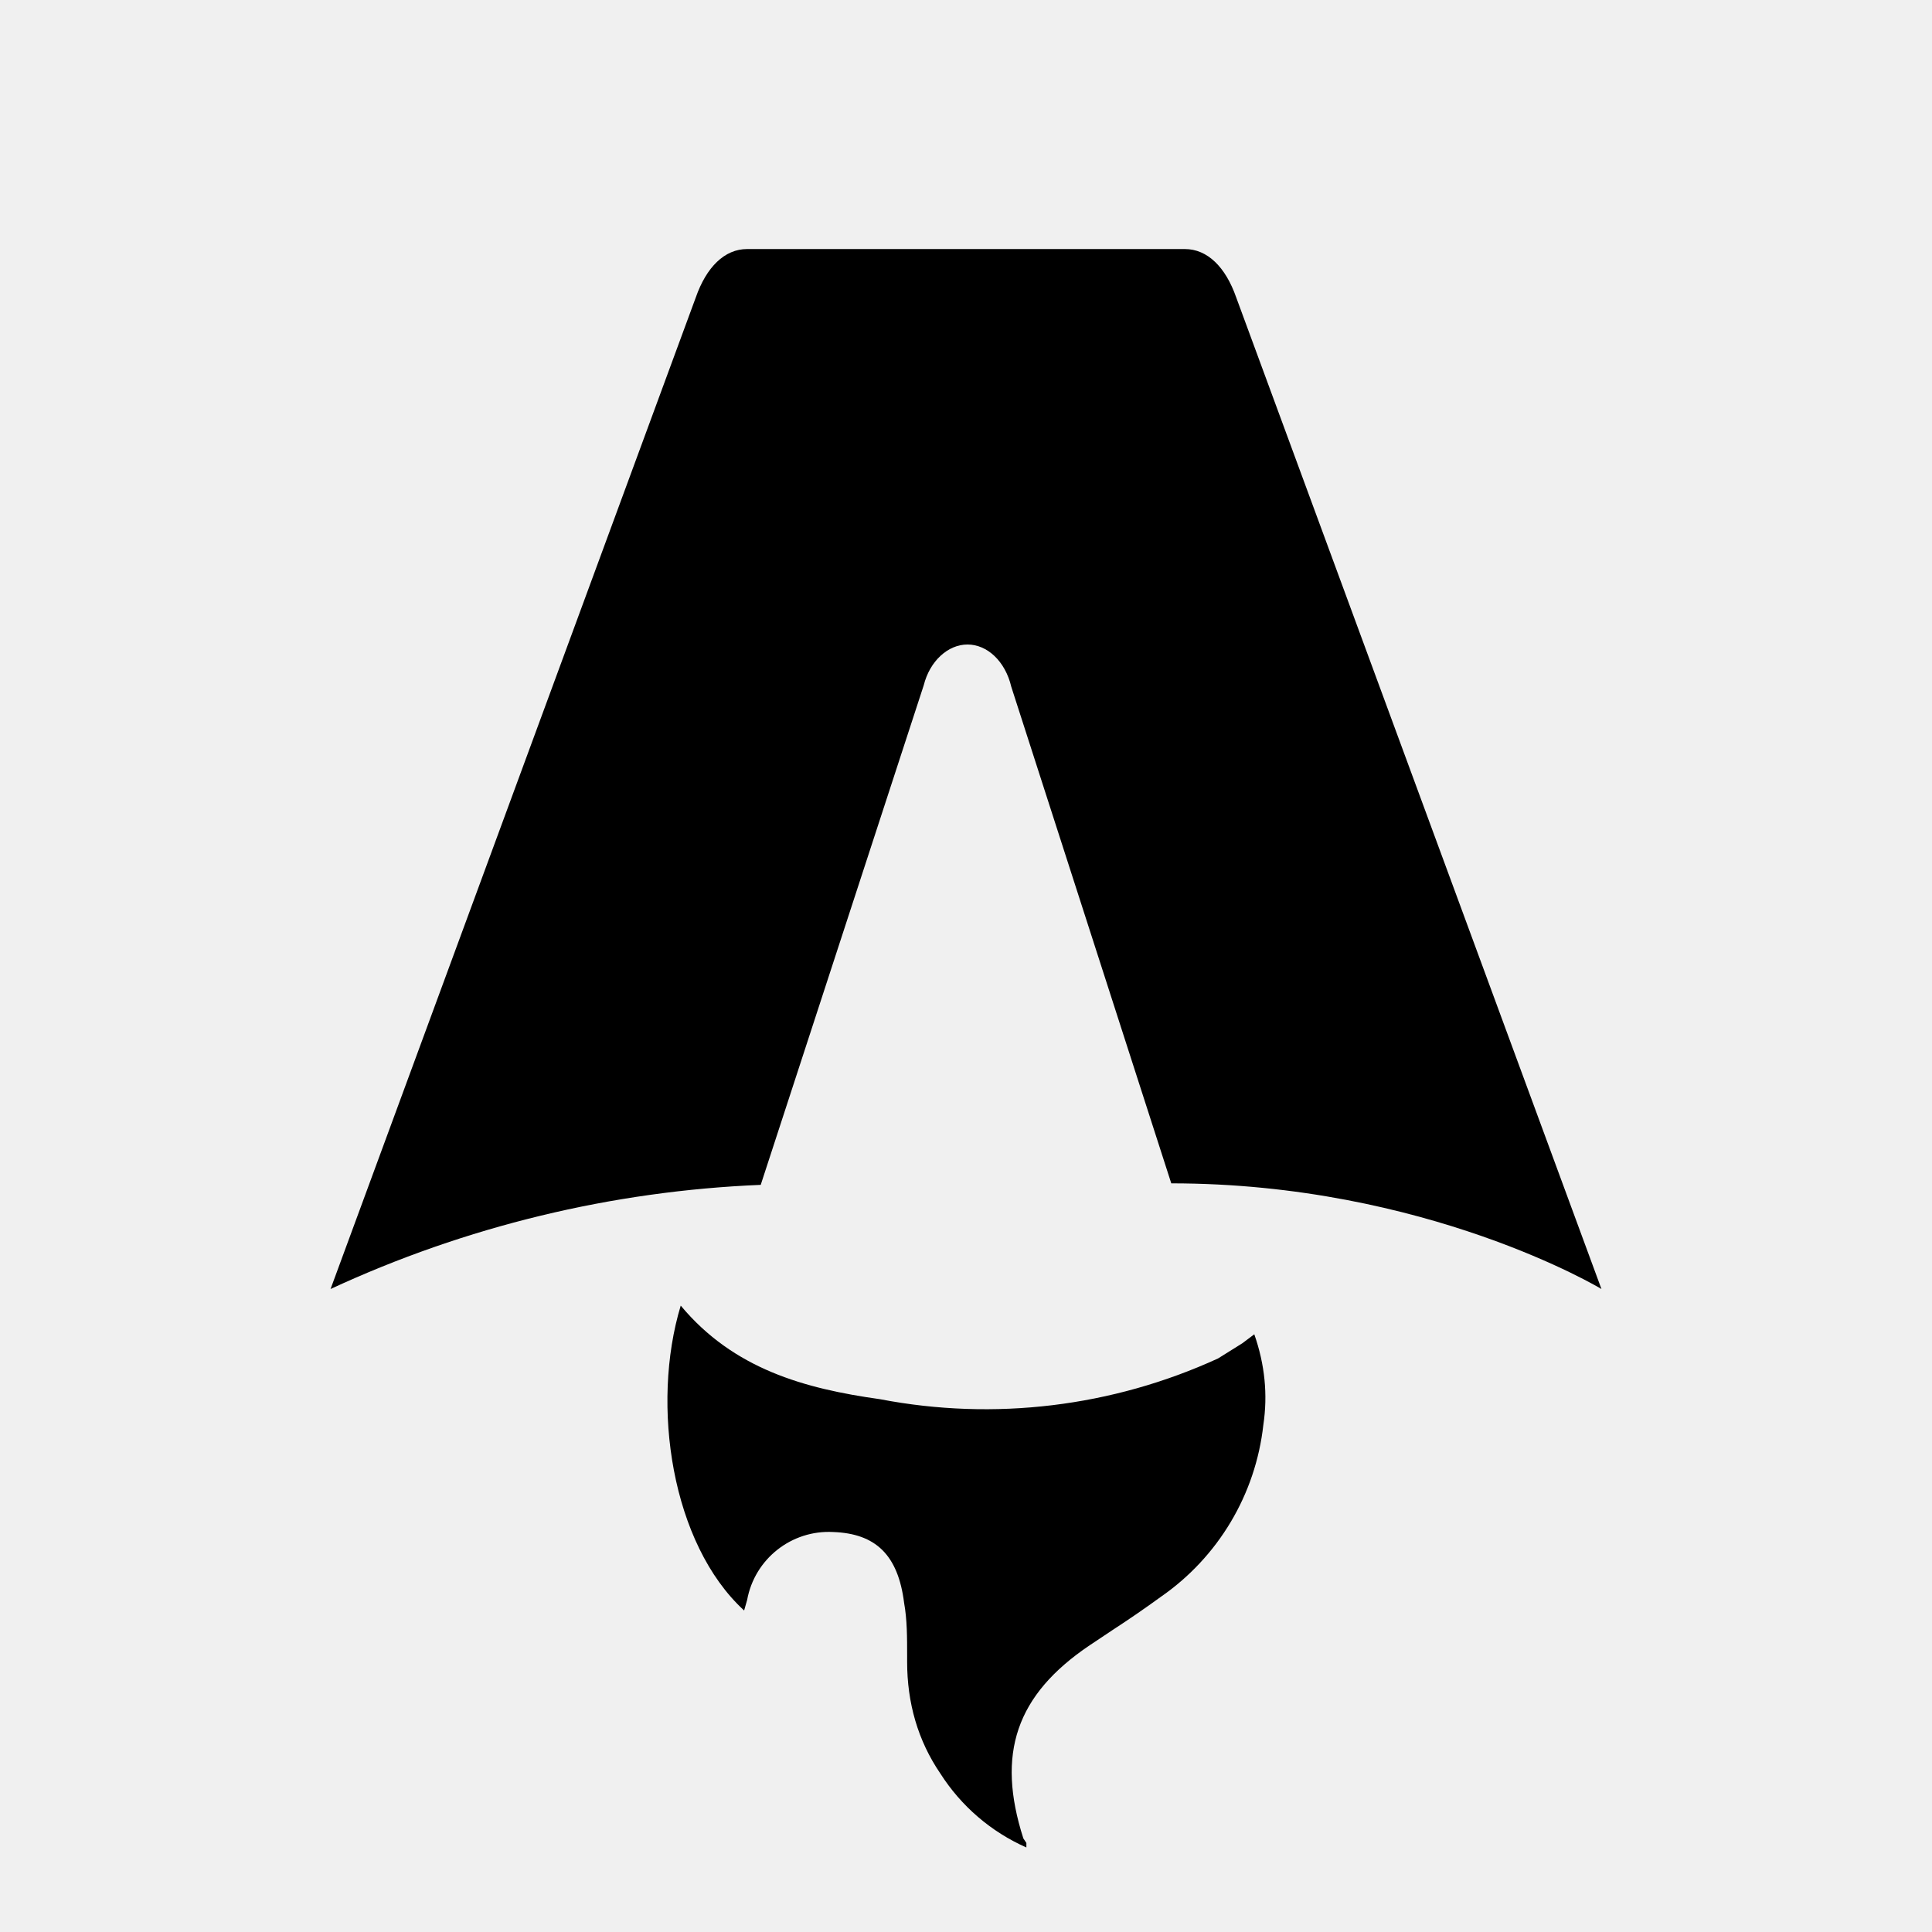
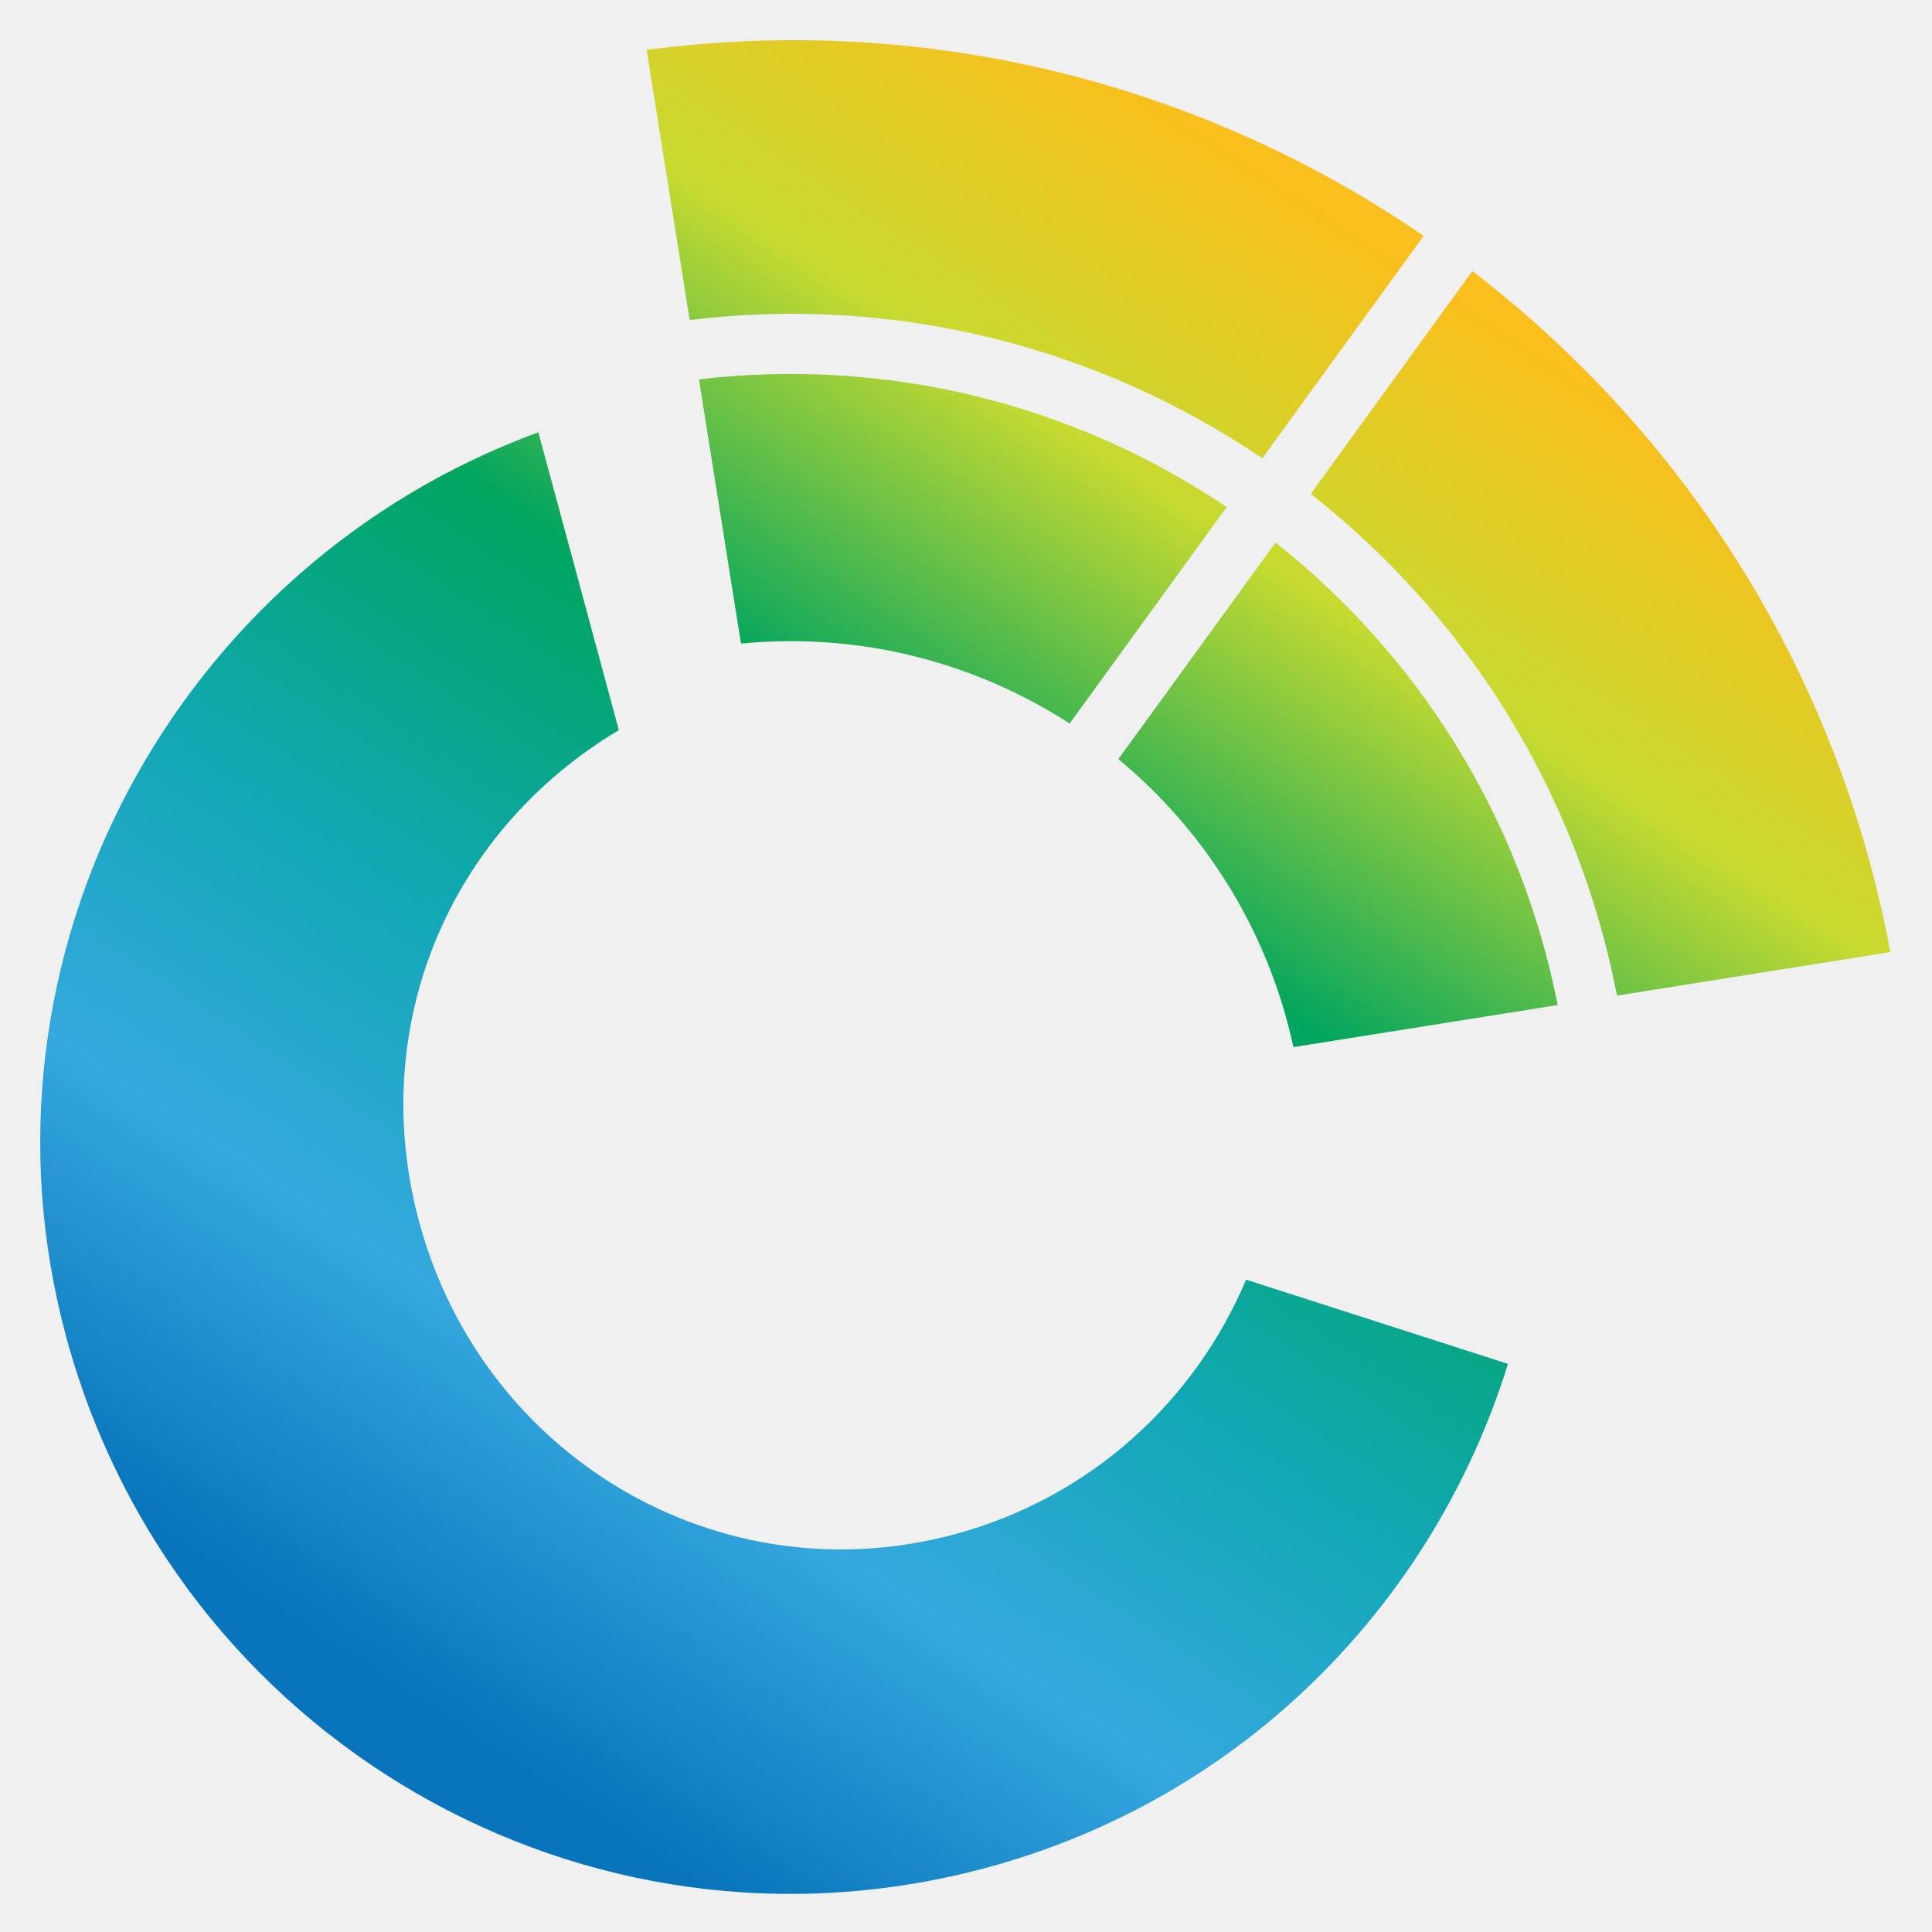
- <svg xmlns="http://www.w3.org/2000/svg" fill="none" viewBox="0 0 128 128">
-   <path d="M50.4 78.5a75.1 75.1 0 0 0-28.5 6.9l24.2-65.7c.7-2 1.9-3.2 3.4-3.2h29c1.5 0 2.7 1.2 3.4 3.2l24.2 65.7s-11.6-7-28.5-7L67 45.5c-.4-1.7-1.6-2.8-2.9-2.8-1.3 0-2.5 1.1-2.9 2.7L50.4 78.5Zm-1.1 28.2Zm-4.2-20.2c-2 6.6-.6 15.8 4.2 20.2a17.5 17.5 0 0 1 .2-.7 5.5 5.5 0 0 1 5.7-4.5c2.8.1 4.3 1.5 4.7 4.7.2 1.1.2 2.3.2 3.5v.4c0 2.7.7 5.2 2.2 7.4a13 13 0 0 0 5.7 4.9v-.3l-.2-.3c-1.8-5.6-.5-9.5 4.4-12.8l1.5-1a73 73 0 0 0 3.2-2.2 16 16 0 0 0 6.8-11.4c.3-2 .1-4-.6-6l-.8.6-1.6 1a37 37 0 0 1-22.4 2.7c-5-.7-9.7-2-13.2-6.2Z" />
-   <style>
-         path { fill: #000; }
-         @media (prefers-color-scheme: dark) {
-             path { fill: #FFF; }
-         }
-     </style>
+ <svg xmlns="http://www.w3.org/2000/svg" width="96" height="96" viewBox="0 0 96 96" fill="none">
+   <g clip-path="url(#clip0_13_62)">
+     <path d="M65.13 24.54L73.16 13.47C83.67 21.53 91.33 33.34 93.93 47.31L80.35 49.47C78.36 39.23 72.79 30.56 65.13 24.54ZM64.27 52.03L77.4 49.94C75.55 40.51 70.42 32.53 63.38 26.96L55.57 37.72C59.86 41.27 63.01 46.22 64.27 52.03ZM62.72 22.78L70.74 11.72C59.82 4.23 46.21 0.62 32.13 2.48L34.27 15.9C44.64 14.64 54.64 17.3 62.72 22.77V22.78ZM60.96 25.2C53.49 20.17 44.29 17.73 34.73 18.85L36.82 31.98C42.75 31.4 48.45 32.92 53.15 35.95L60.96 25.19V25.2Z" fill="url(#paint0_linear_13_62)" />
+     <path d="M61.92 63.58C59.39 69.58 54.23 74.4 47.46 76.23C35.77 79.39 23.99 72.41 20.83 60.72C18.23 51.13 22.21 41.38 30.75 36.28L26.75 21.48C8.69 28.11 -1.82 47.56 3.29 66.43C8.69 86.37 29.09 98.2 49.04 92.8C61.87 89.33 71.26 79.59 74.93 67.77L61.93 63.59L61.92 63.58Z" fill="url(#paint1_linear_13_62)" />
+   </g>
+   <defs>
+     <linearGradient id="paint0_linear_13_62" x1="21.95" y1="87.41" x2="70.41" y2="13.67" gradientUnits="userSpaceOnUse">
+       <stop offset="0.02" stop-color="#0874BB" />
+       <stop offset="0.22" stop-color="#35A8DF" />
+       <stop offset="0.4" stop-color="#11A8B4" />
+       <stop offset="0.61" stop-color="#00A55F" />
+       <stop offset="0.82" stop-color="#C7DA30" />
+       <stop offset="1" stop-color="#F9BF1C" />
+     </linearGradient>
+     <linearGradient id="paint1_linear_13_62" x1="20" y1="86.13" x2="68.46" y2="12.39" gradientUnits="userSpaceOnUse">
+       <stop offset="0.02" stop-color="#0874BB" />
+       <stop offset="0.22" stop-color="#35A8DF" />
+       <stop offset="0.4" stop-color="#11A8B4" />
+       <stop offset="0.61" stop-color="#00A55F" />
+       <stop offset="0.82" stop-color="#C7DA30" />
+       <stop offset="1" stop-color="#F9BF1C" />
+     </linearGradient>
+     <clipPath id="clip0_13_62">
+       <rect width="91.93" height="92.1" fill="white" transform="translate(2 2)" />
+     </clipPath>
+   </defs>
</svg>
